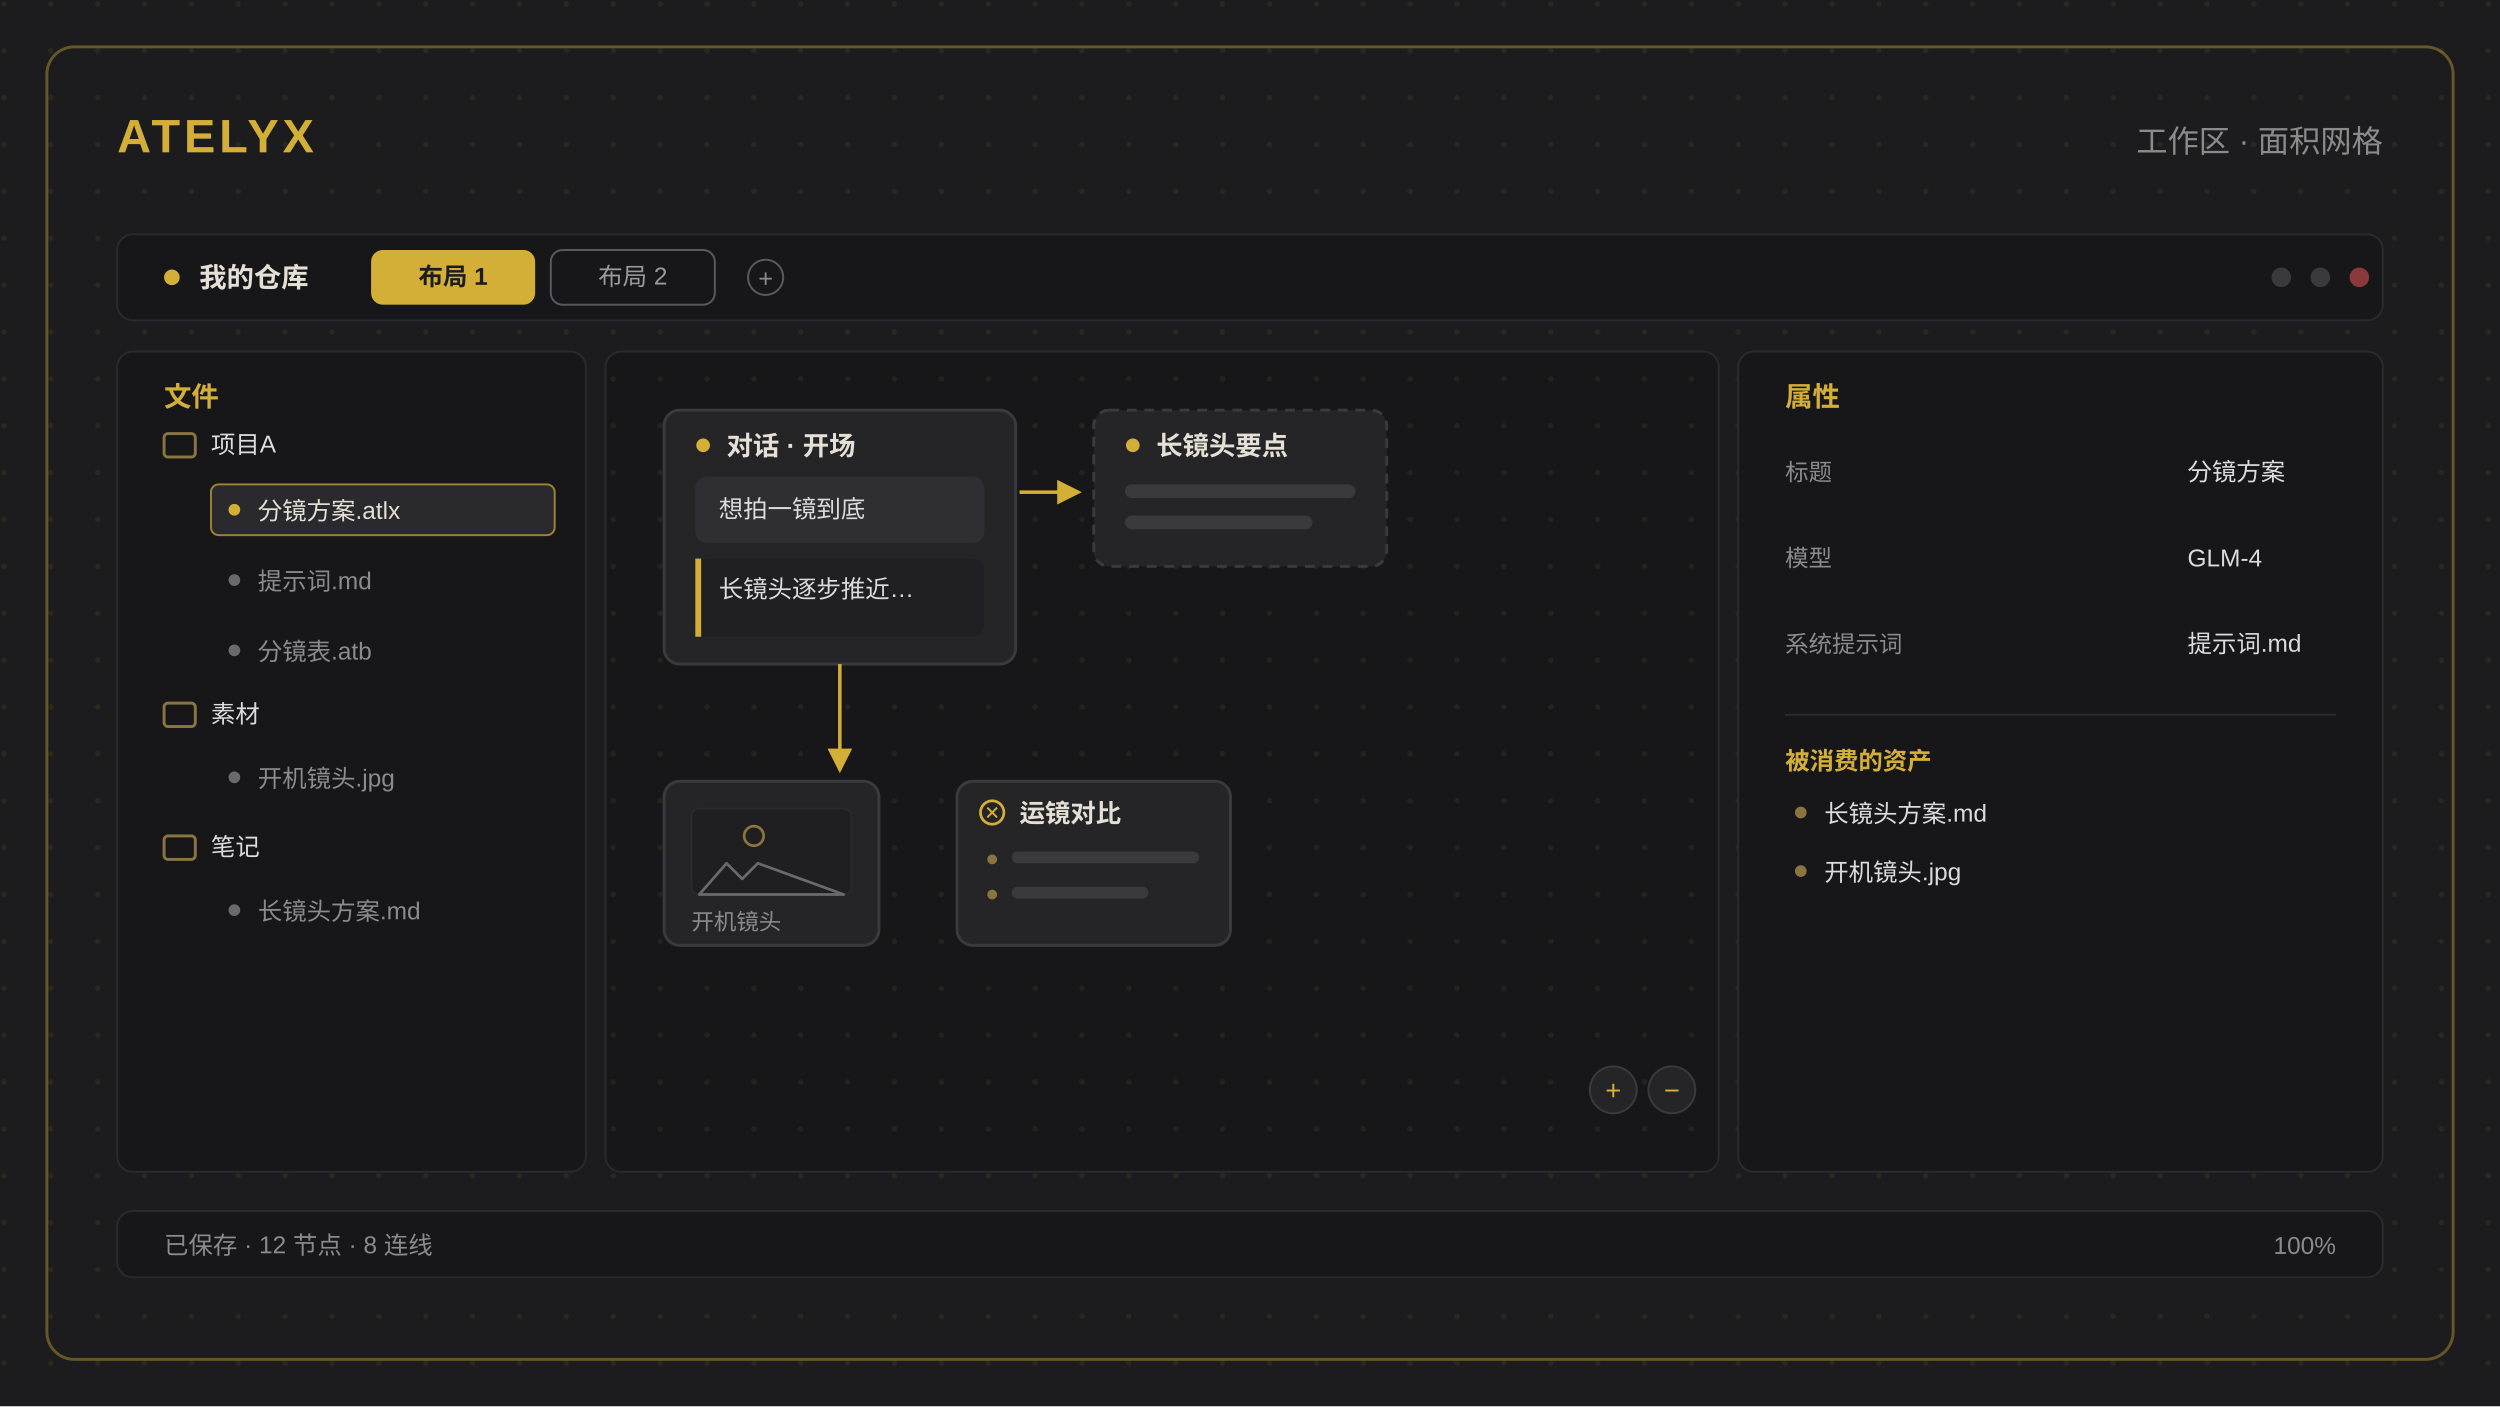
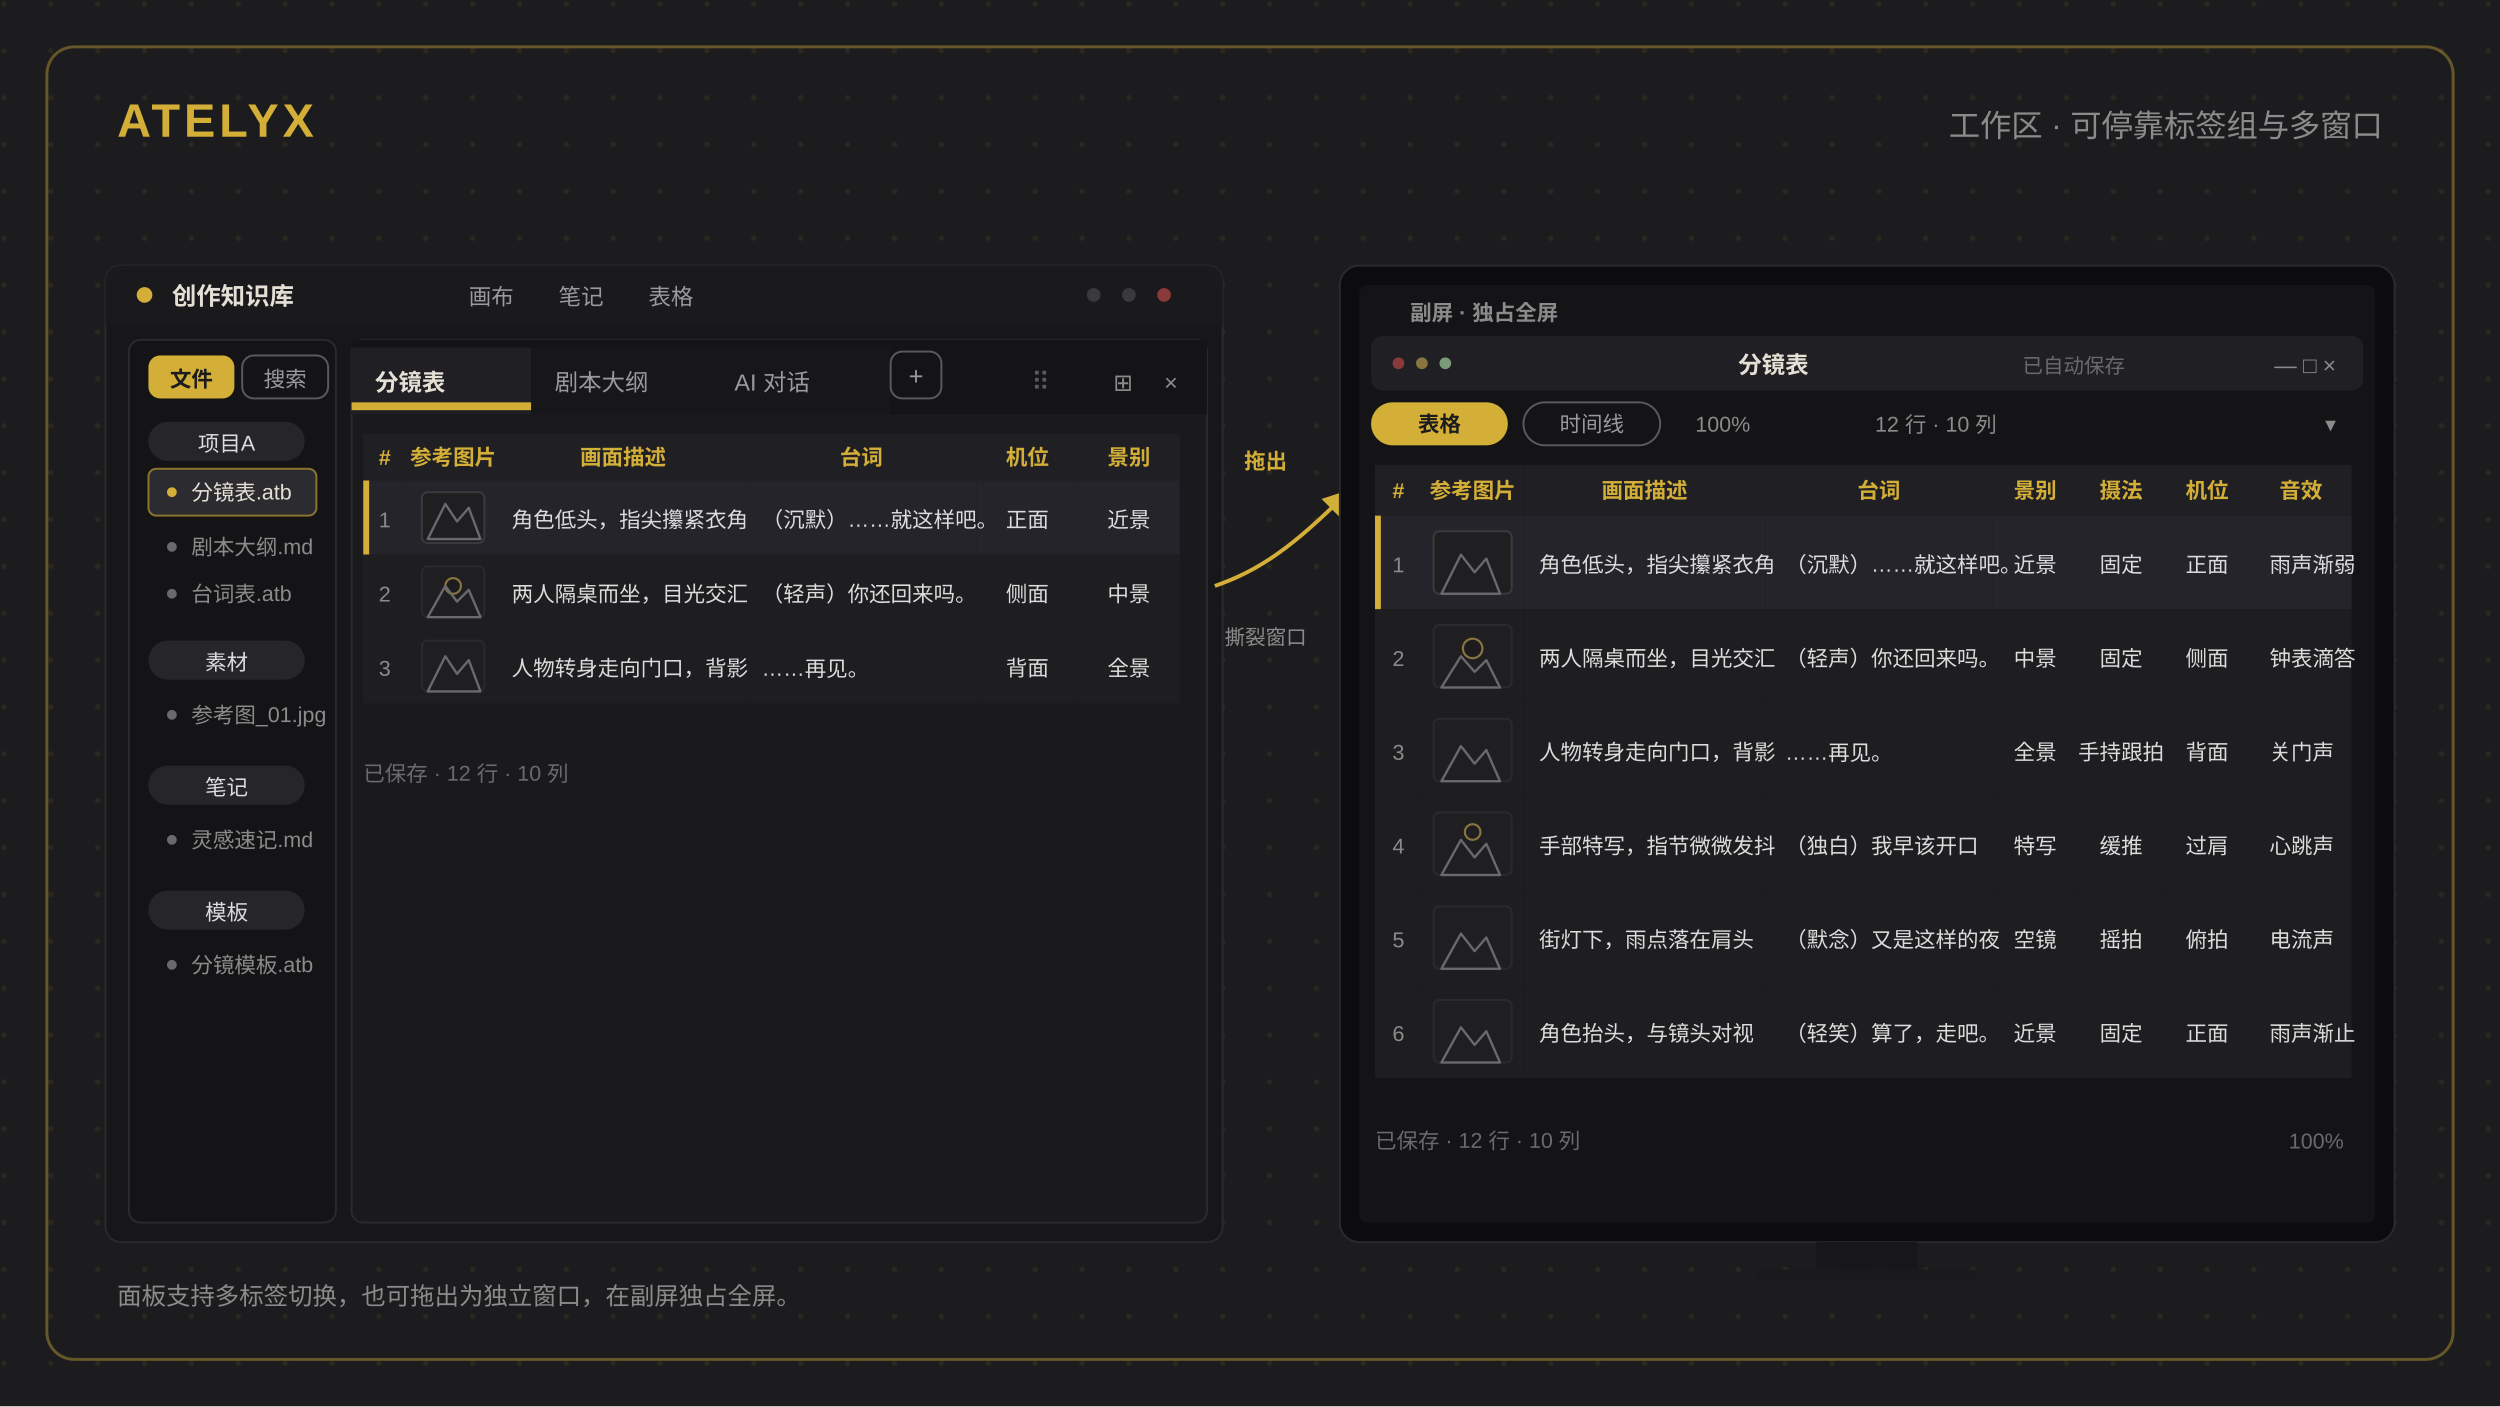
<svg xmlns="http://www.w3.org/2000/svg" width="1280" height="720" viewBox="0 0 1280 720">
  <defs>
    <pattern id="dots" width="24" height="24" patternUnits="userSpaceOnUse">
      <circle cx="2" cy="2" r="1.4" fill="#D4AF37" opacity="0.08" />
    </pattern>
    <marker id="arr" viewBox="0 0 10 10" refX="8.5" refY="5" markerWidth="7" markerHeight="7" orient="auto-start-reverse">
      <path d="M0,0 L10,5 L0,10 Z" fill="#D4AF37" />
    </marker>
  </defs>
  <rect width="1280" height="720" fill="#1C1C1E" />
  <rect width="1280" height="720" fill="url(#dots)" />
  <rect x="24" y="24" width="1232" height="672" rx="14" fill="none" stroke="#D4AF37" stroke-opacity="0.4" stroke-width="1.5" />
-   <text x="60" y="78" font-family="'Segoe UI', Arial, sans-serif" font-size="24" font-weight="700" fill="#D4AF37" letter-spacing="2">ATELYX</text>
-   <text x="1220" y="78" text-anchor="end" font-family="'Segoe UI', 'PingFang SC', Arial, sans-serif" font-size="16" fill="#8b8b8b">工作区 · 面积网格</text>
+   <text x="60" y="70" font-family="'Segoe UI', Arial, sans-serif" font-size="24" font-weight="700" fill="#D4AF37" letter-spacing="2">ATELYX</text>
+   <text x="1220" y="70" text-anchor="end" font-family="'Segoe UI', 'PingFang SC', Arial, sans-serif" font-size="16" fill="#8b8b8b">工作区 · 可停靠标签组与多窗口</text>
  <g font-family="'Segoe UI', 'PingFang SC', Arial, sans-serif">
-     <rect x="60" y="120" width="1160" height="44" rx="8" fill="#17171a" stroke="#2a2a2e" />
-     <circle cx="88" cy="142" r="4" fill="#D4AF37" />
-     <text x="102" y="147" font-size="14" font-weight="600" fill="#E5E0D5">我的仓库</text>
-     <rect x="190" y="128" width="84" height="28" rx="6" fill="#D4AF37" />
-     <text x="232" y="146" text-anchor="middle" font-size="12.5" font-weight="600" fill="#1C1C1E">布局 1</text>
-     <rect x="282" y="128" width="84" height="28" rx="6" fill="none" stroke="#5a5a5e" />
-     <text x="324" y="146" text-anchor="middle" font-size="12.5" fill="#9a9a9e">布局 2</text>
-     <circle cx="392" cy="142" r="9" fill="none" stroke="#5a5a5e" />
-     <text x="392" y="147" text-anchor="middle" font-size="13" fill="#8b8b8b">+</text>
-     <circle cx="1168" cy="142" r="5" fill="#3a3a3e" />
-     <circle cx="1188" cy="142" r="5" fill="#3a3a3e" />
-     <circle cx="1208" cy="142" r="5" fill="#8a3a3a" />
-     <rect x="60" y="180" width="240" height="420" rx="8" fill="#17171a" stroke="#2a2a2e" />
-     <text x="84" y="208" font-size="14" font-weight="600" fill="#D4AF37">文件</text>
-     <rect x="84" y="222" width="16" height="12" rx="2" fill="none" stroke="#8a7440" stroke-width="1.5" />
-     <text x="108" y="232" font-size="12.5" fill="#dcdcdc">项目A</text>
-     <rect x="108" y="248" width="176" height="26" rx="4" fill="#2a2a2e" stroke="#D4AF37" stroke-opacity="0.7" />
-     <circle cx="120" cy="261" r="3" fill="#D4AF37" />
-     <text x="132" y="266" font-size="12.5" fill="#E5E0D5">分镜方案.atlx</text>
-     <circle cx="120" cy="297" r="3" fill="#6a6a6e" />
-     <text x="132" y="302" font-size="12.5" fill="#8b8b8b">提示词.md</text>
-     <circle cx="120" cy="333" r="3" fill="#6a6a6e" />
-     <text x="132" y="338" font-size="12.5" fill="#8b8b8b">分镜表.atb</text>
-     <rect x="84" y="360" width="16" height="12" rx="2" fill="none" stroke="#8a7440" stroke-width="1.5" />
-     <text x="108" y="370" font-size="12.5" fill="#dcdcdc">素材</text>
-     <circle cx="120" cy="398" r="3" fill="#6a6a6e" />
-     <text x="132" y="403" font-size="12.5" fill="#8b8b8b">开机镜头.jpg</text>
-     <rect x="84" y="428" width="16" height="12" rx="2" fill="none" stroke="#8a7440" stroke-width="1.5" />
-     <text x="108" y="438" font-size="12.5" fill="#dcdcdc">笔记</text>
-     <circle cx="120" cy="466" r="3" fill="#6a6a6e" />
-     <text x="132" y="471" font-size="12.5" fill="#8b8b8b">长镜头方案.md</text>
-     <rect x="310" y="180" width="570" height="420" rx="8" fill="#17171a" stroke="#2a2a2e" />
-     <rect x="311" y="181" width="568" height="418" rx="7" fill="url(#dots)" />
-     <rect x="340" y="210" width="180" height="130" rx="8" fill="#252528" stroke="#3a3a3e" stroke-width="1.5" />
-     <circle cx="360" cy="228" r="3.5" fill="#D4AF37" />
-     <text x="372" y="233" font-size="13.5" font-weight="600" fill="#E5E0D5">对话 · 开场</text>
-     <rect x="356" y="244" width="148" height="34" rx="6" fill="#2f2f33" />
-     <text x="368" y="265" font-size="12.5" fill="#dcdcdc">想拍一镜到底</text>
-     <rect x="356" y="286" width="148" height="40" rx="6" fill="#202024" />
-     <rect x="356" y="286" width="3" height="40" fill="#D4AF37" />
-     <text x="368" y="306" font-size="12.5" fill="#dcdcdc">长镜头逐步推近…</text>
-     <rect x="560" y="210" width="150" height="80" rx="8" fill="#252528" stroke="#3a3a3e" stroke-width="1.5" stroke-dasharray="5 4" />
-     <circle cx="580" cy="228" r="3.5" fill="#D4AF37" />
-     <text x="592" y="233" font-size="13.5" font-weight="600" fill="#E5E0D5">长镜头要点</text>
-     <rect x="576" y="248" width="118" height="7" rx="3.5" fill="#3a3a3e" />
-     <rect x="576" y="264" width="96" height="7" rx="3.5" fill="#3a3a3e" />
-     <path d="M 522 252 C 536 252 540 252 552 252" fill="none" stroke="#D4AF37" stroke-width="1.8" marker-end="url(#arr)" />
-     <rect x="340" y="400" width="110" height="84" rx="8" fill="#252528" stroke="#3a3a3e" stroke-width="1.5" />
-     <rect x="354" y="414" width="82" height="44" rx="4" fill="#1f1f21" stroke="#2a2a2e" />
-     <circle cx="386" cy="428" r="5" fill="none" stroke="#8a7440" stroke-width="1.4" />
-     <path d="M 358 458 L 372 442 L 380 450 L 388 442 L 432 458 Z" fill="none" stroke="#6a6a6e" stroke-width="1.4" stroke-linejoin="round" />
-     <text x="354" y="476" font-size="11.5" fill="#8b8b8b">开机镜头</text>
-     <rect x="490" y="400" width="140" height="84" rx="8" fill="#252528" stroke="#3a3a3e" stroke-width="1.5" />
-     <circle cx="508" cy="416" r="6" fill="none" stroke="#D4AF37" stroke-width="1.4" />
-     <path d="M 505.5 413.5 L 510.5 418.5 M 510.5 413.5 L 505.5 418.5" stroke="#D4AF37" stroke-width="1" />
-     <text x="522" y="421" font-size="13" font-weight="600" fill="#E5E0D5">运镜对比</text>
-     <circle cx="508" cy="440" r="2.5" fill="#8a7440" />
-     <rect x="518" y="436" width="96" height="6" rx="3" fill="#3a3a3e" />
-     <circle cx="508" cy="458" r="2.5" fill="#8a7440" />
-     <rect x="518" y="454" width="70" height="6" rx="3" fill="#3a3a3e" />
-     <path d="M 430 340 L 430 394" fill="none" stroke="#D4AF37" stroke-width="1.8" marker-end="url(#arr)" />
-     <circle cx="826" cy="558" r="12" fill="#252528" stroke="#3a3a3e" />
-     <text x="826" y="563" text-anchor="middle" font-size="14" fill="#D4AF37">+</text>
-     <circle cx="856" cy="558" r="12" fill="#252528" stroke="#3a3a3e" />
-     <text x="856" y="563" text-anchor="middle" font-size="14" fill="#D4AF37">−</text>
-     <rect x="890" y="180" width="330" height="420" rx="8" fill="#17171a" stroke="#2a2a2e" />
-     <text x="914" y="208" font-size="14" font-weight="600" fill="#D4AF37">属性</text>
-     <text x="914" y="246" font-size="12" fill="#8b8b8b">标题</text>
-     <text x="1120" y="246" font-size="12.5" fill="#dcdcdc">分镜方案</text>
-     <text x="914" y="290" font-size="12" fill="#8b8b8b">模型</text>
-     <text x="1120" y="290" font-size="12.5" fill="#dcdcdc">GLM-4</text>
-     <text x="914" y="334" font-size="12" fill="#8b8b8b">系统提示词</text>
-     <text x="1120" y="334" font-size="12.5" fill="#dcdcdc">提示词.md</text>
-     <line x1="914" y1="366" x2="1196" y2="366" stroke="#2a2a2e" />
-     <text x="914" y="394" font-size="12.5" font-weight="600" fill="#D4AF37">被消费的资产</text>
-     <circle cx="922" cy="416" r="3" fill="#8a7440" />
-     <text x="934" y="421" font-size="12.5" fill="#dcdcdc">长镜头方案.md</text>
-     <circle cx="922" cy="446" r="3" fill="#8a7440" />
-     <text x="934" y="451" font-size="12.5" fill="#dcdcdc">开机镜头.jpg</text>
-     <rect x="60" y="620" width="1160" height="34" rx="8" fill="#17171a" stroke="#2a2a2e" />
-     <text x="84" y="642" font-size="12.5" fill="#8b8b8b">已保存 · 12 节点 · 8 连线</text>
-     <text x="1196" y="642" text-anchor="end" font-size="12.5" fill="#8b8b8b">100%</text>
+     <rect x="54" y="136" width="572" height="500" rx="8" fill="#17171a" stroke="#2a2a2e" />
+     <rect x="54" y="136" width="572" height="30" rx="8" fill="#1a1a1d" />
+     <rect x="54" y="158" width="572" height="8" fill="#1a1a1d" />
+     <circle cx="74" cy="151" r="4" fill="#D4AF37" />
+     <text x="88" y="156" font-size="12.5" font-weight="600" fill="#E5E0D5">创作知识库</text>
+     <text x="240" y="156" font-size="11.5" fill="#9a9a9e">画布</text>
+     <text x="286" y="156" font-size="11.5" fill="#9a9a9e">笔记</text>
+     <text x="332" y="156" font-size="11.5" fill="#9a9a9e">表格</text>
+     <circle cx="560" cy="151" r="3.5" fill="#3a3a3e" />
+     <circle cx="578" cy="151" r="3.5" fill="#3a3a3e" />
+     <circle cx="596" cy="151" r="3.5" fill="#8a3a3a" />
+     <rect x="66" y="174" width="106" height="452" rx="6" fill="#141416" stroke="#2a2a2e" />
+     <rect x="76" y="182" width="44" height="22" rx="6" fill="#D4AF37" />
+     <text x="98" y="198" text-anchor="middle" font-size="11" font-weight="600" fill="#1C1C1E">文件</text>
+     <rect x="124" y="182" width="44" height="22" rx="6" fill="none" stroke="#5a5a5e" />
+     <text x="146" y="198" text-anchor="middle" font-size="11" fill="#9a9a9e">搜索</text>
+     <rect x="76" y="216" width="80" height="20" rx="10" fill="#26262a" />
+     <text x="116" y="231" text-anchor="middle" font-size="11" fill="#dcdcdc">项目A</text>
+     <rect x="76" y="240" width="86" height="24" rx="4" fill="#2b2b30" stroke="#D4AF37" stroke-opacity="0.6" />
+     <circle cx="88" cy="252" r="2.5" fill="#D4AF37" />
+     <text x="98" y="256" font-size="11" fill="#E5E0D5">分镜表.atb</text>
+     <circle cx="88" cy="280" r="2.5" fill="#6a6a6e" />
+     <text x="98" y="284" font-size="11" fill="#8b8b8b">剧本大纲.md</text>
+     <circle cx="88" cy="304" r="2.5" fill="#6a6a6e" />
+     <text x="98" y="308" font-size="11" fill="#8b8b8b">台词表.atb</text>
+     <rect x="76" y="328" width="80" height="20" rx="10" fill="#26262a" />
+     <text x="116" y="343" text-anchor="middle" font-size="11" fill="#dcdcdc">素材</text>
+     <circle cx="88" cy="366" r="2.5" fill="#6a6a6e" />
+     <text x="98" y="370" font-size="11" fill="#8b8b8b">参考图_01.jpg</text>
+     <rect x="76" y="392" width="80" height="20" rx="10" fill="#26262a" />
+     <text x="116" y="407" text-anchor="middle" font-size="11" fill="#dcdcdc">笔记</text>
+     <circle cx="88" cy="430" r="2.5" fill="#6a6a6e" />
+     <text x="98" y="434" font-size="11" fill="#8b8b8b">灵感速记.md</text>
+     <rect x="76" y="456" width="80" height="20" rx="10" fill="#26262a" />
+     <text x="116" y="471" text-anchor="middle" font-size="11" fill="#dcdcdc">模板</text>
+     <circle cx="88" cy="494" r="2.5" fill="#6a6a6e" />
+     <text x="98" y="498" font-size="11" fill="#8b8b8b">分镜模板.atb</text>
+     <rect x="180" y="174" width="438" height="452" rx="6" fill="#1a1a1d" stroke="#2a2a2e" />
+     <rect x="180" y="174" width="438" height="38" fill="#141416" />
+     <rect x="180" y="178" width="92" height="34" fill="#202024" />
+     <text x="192" y="200" font-size="12" font-weight="600" fill="#E5E0D5">分镜表</text>
+     <rect x="180" y="206" width="92" height="4" fill="#D4AF37" />
+     <rect x="272" y="178" width="92" height="34" fill="#17171a" />
+     <text x="284" y="200" font-size="12" fill="#9a9a9e">剧本大纲</text>
+     <rect x="364" y="178" width="92" height="34" fill="#17171a" />
+     <text x="376" y="200" font-size="12" fill="#9a9a9e">AI 对话</text>
+     <rect x="456" y="180" width="26" height="24" rx="6" fill="none" stroke="#5a5a5e" />
+     <text x="469" y="197" text-anchor="middle" font-size="13" fill="#9a9a9e">+</text>
+     <text x="528" y="200" font-size="13" fill="#5a5a5e">⠿</text>
+     <text x="570" y="200" font-size="12" fill="#8b8b8b">⊞</text>
+     <text x="596" y="200" font-size="12" fill="#8b8b8b">×</text>
+     <g font-size="11">
+       <rect x="186" y="222" width="22" height="24" fill="#202024" />
+       <rect x="208" y="222" width="48" height="24" fill="#202024" />
+       <rect x="256" y="222" width="126" height="24" fill="#202024" />
+       <rect x="382" y="222" width="118" height="24" fill="#202024" />
+       <rect x="500" y="222" width="52" height="24" fill="#202024" />
+       <rect x="552" y="222" width="52" height="24" fill="#202024" />
+       <text x="197" y="238" text-anchor="middle" font-weight="600" fill="#D4AF37">#</text>
+       <text x="232" y="238" text-anchor="middle" font-weight="600" fill="#D4AF37">参考图片</text>
+       <text x="319" y="238" text-anchor="middle" font-weight="600" fill="#D4AF37">画面描述</text>
+       <text x="441" y="238" text-anchor="middle" font-weight="600" fill="#D4AF37">台词</text>
+       <text x="526" y="238" text-anchor="middle" font-weight="600" fill="#D4AF37">机位</text>
+       <text x="578" y="238" text-anchor="middle" font-weight="600" fill="#D4AF37">景别</text>
+     </g>
+     <g font-size="11">
+       <rect x="186" y="246" width="22" height="38" fill="#24242a" />
+       <rect x="208" y="246" width="48" height="38" fill="#24242a" />
+       <rect x="256" y="246" width="126" height="38" fill="#24242a" />
+       <rect x="382" y="246" width="118" height="38" fill="#24242a" />
+       <rect x="500" y="246" width="52" height="38" fill="#24242a" />
+       <rect x="552" y="246" width="52" height="38" fill="#24242a" />
+       <rect x="186" y="246" width="3" height="38" fill="#D4AF37" />
+       <rect x="216" y="252" width="32" height="26" rx="3" fill="#1f1f21" stroke="#3a3a3e" />
+       <path d="M 219 276 L 228 258 L 234 267 L 240 260 L 246 276 Z" fill="none" stroke="#6a6a6e" stroke-width="1.2" stroke-linejoin="round" />
+       <text x="197" y="270" text-anchor="middle" fill="#8b8b8b">1</text>
+       <text x="262" y="270" fill="#dcdcdc">角色低头，指尖攥紧衣角</text>
+       <text x="390" y="270" fill="#dcdcdc">（沉默）……就这样吧。</text>
+       <text x="526" y="270" text-anchor="middle" fill="#dcdcdc">正面</text>
+       <text x="578" y="270" text-anchor="middle" fill="#dcdcdc">近景</text>
+     </g>
+     <g font-size="11">
+       <rect x="186" y="284" width="22" height="38" fill="#1e1e21" />
+       <rect x="208" y="284" width="48" height="38" fill="#1e1e21" />
+       <rect x="256" y="284" width="126" height="38" fill="#1e1e21" />
+       <rect x="382" y="284" width="118" height="38" fill="#1e1e21" />
+       <rect x="500" y="284" width="52" height="38" fill="#1e1e21" />
+       <rect x="552" y="284" width="52" height="38" fill="#1e1e21" />
+       <rect x="216" y="290" width="32" height="26" rx="3" fill="#1f1f21" stroke="#2a2a2e" />
+       <circle cx="232" cy="300" r="4" fill="#1c1c1e" stroke="#8a7440" stroke-width="1.1" />
+       <path d="M 219 316 L 228 300 L 234 308 L 240 302 L 246 316 Z" fill="none" stroke="#6a6a6e" stroke-width="1.2" stroke-linejoin="round" />
+       <text x="197" y="308" text-anchor="middle" fill="#8b8b8b">2</text>
+       <text x="262" y="308" fill="#dcdcdc">两人隔桌而坐，目光交汇</text>
+       <text x="390" y="308" fill="#dcdcdc">（轻声）你还回来吗。</text>
+       <text x="526" y="308" text-anchor="middle" fill="#dcdcdc">侧面</text>
+       <text x="578" y="308" text-anchor="middle" fill="#dcdcdc">中景</text>
+     </g>
+     <g font-size="11">
+       <rect x="186" y="322" width="22" height="38" fill="#1e1e21" />
+       <rect x="208" y="322" width="48" height="38" fill="#1e1e21" />
+       <rect x="256" y="322" width="126" height="38" fill="#1e1e21" />
+       <rect x="382" y="322" width="118" height="38" fill="#1e1e21" />
+       <rect x="500" y="322" width="52" height="38" fill="#1e1e21" />
+       <rect x="552" y="322" width="52" height="38" fill="#1e1e21" />
+       <rect x="216" y="328" width="32" height="26" rx="3" fill="#1f1f21" stroke="#2a2a2e" />
+       <path d="M 219 354 L 228 336 L 234 345 L 240 338 L 246 354 Z" fill="none" stroke="#6a6a6e" stroke-width="1.2" stroke-linejoin="round" />
+       <text x="197" y="346" text-anchor="middle" fill="#8b8b8b">3</text>
+       <text x="262" y="346" fill="#dcdcdc">人物转身走向门口，背影</text>
+       <text x="390" y="346" fill="#dcdcdc">……再见。</text>
+       <text x="526" y="346" text-anchor="middle" fill="#dcdcdc">背面</text>
+       <text x="578" y="346" text-anchor="middle" fill="#dcdcdc">全景</text>
+     </g>
+     <text x="186" y="400" font-size="11" fill="#6a6a6e">已保存 · 12 行 · 10 列</text>
+     <path d="M 622 300 C 645 292 662 280 690 252" fill="none" stroke="#D4AF37" stroke-width="2" marker-end="url(#arr)" />
+     <text x="648" y="240" text-anchor="middle" font-size="11" font-weight="600" fill="#D4AF37">拖出</text>
+     <text x="648" y="330" text-anchor="middle" font-size="10.5" fill="#8b8b8b">撕裂窗口</text>
+     <rect x="686" y="136" width="540" height="500" rx="10" fill="#0c0c0e" stroke="#2a2a2e" />
+     <rect x="696" y="146" width="520" height="480" rx="4" fill="#141416" />
+     <rect x="930" y="636" width="52" height="14" fill="#17171a" />
+     <rect x="900" y="650" width="112" height="5" rx="2" fill="#1a1a1d" />
+     <text x="722" y="164" font-size="11" font-weight="600" fill="#8b8b8b">副屏 · 独占全屏</text>
+     <rect x="702" y="172" width="508" height="28" rx="6" fill="#202024" />
+     <circle cx="716" cy="186" r="3" fill="#8a3a3a" />
+     <circle cx="728" cy="186" r="3" fill="#8a7440" />
+     <circle cx="740" cy="186" r="3" fill="#7a9a7a" />
+     <text x="908" y="191" text-anchor="middle" font-size="12" font-weight="600" fill="#E5E0D5">分镜表</text>
+     <text x="1196" y="191" text-anchor="end" font-size="11.5" fill="#8b8b8b">—  □  ×</text>
+     <text x="1088" y="191" text-anchor="end" font-size="10.5" fill="#6a6a6e">已自动保存</text>
+     <rect x="702" y="206" width="70" height="22" rx="11" fill="#D4AF37" />
+     <text x="737" y="221" text-anchor="middle" font-size="11" font-weight="600" fill="#1C1C1E">表格</text>
+     <rect x="780" y="206" width="70" height="22" rx="11" fill="none" stroke="#5a5a5e" />
+     <text x="815" y="221" text-anchor="middle" font-size="11" fill="#9a9a9e">时间线</text>
+     <text x="868" y="221" font-size="11" fill="#8b8b8b">100%</text>
+     <text x="960" y="221" font-size="11" fill="#8b8b8b">12 行 · 10 列</text>
+     <text x="1196" y="221" text-anchor="end" font-size="11" fill="#8b8b8b">▾</text>
+     <g font-size="11">
+       <rect x="704" y="238" width="24" height="26" fill="#202024" />
+       <rect x="728" y="238" width="52" height="26" fill="#202024" />
+       <rect x="780" y="238" width="124" height="26" fill="#202024" />
+       <rect x="904" y="238" width="116" height="26" fill="#202024" />
+       <rect x="1020" y="238" width="44" height="26" fill="#202024" />
+       <rect x="1064" y="238" width="44" height="26" fill="#202024" />
+       <rect x="1108" y="238" width="44" height="26" fill="#202024" />
+       <rect x="1152" y="238" width="52" height="26" fill="#202024" />
+       <text x="716" y="255" text-anchor="middle" font-weight="600" fill="#D4AF37">#</text>
+       <text x="754" y="255" text-anchor="middle" font-weight="600" fill="#D4AF37">参考图片</text>
+       <text x="842" y="255" text-anchor="middle" font-weight="600" fill="#D4AF37">画面描述</text>
+       <text x="962" y="255" text-anchor="middle" font-weight="600" fill="#D4AF37">台词</text>
+       <text x="1042" y="255" text-anchor="middle" font-weight="600" fill="#D4AF37">景别</text>
+       <text x="1086" y="255" text-anchor="middle" font-weight="600" fill="#D4AF37">摄法</text>
+       <text x="1130" y="255" text-anchor="middle" font-weight="600" fill="#D4AF37">机位</text>
+       <text x="1178" y="255" text-anchor="middle" font-weight="600" fill="#D4AF37">音效</text>
+     </g>
+     <g font-size="11">
+       <rect x="704" y="264" width="24" height="48" fill="#24242a" />
+       <rect x="728" y="264" width="52" height="48" fill="#24242a" />
+       <rect x="780" y="264" width="124" height="48" fill="#24242a" />
+       <rect x="904" y="264" width="116" height="48" fill="#24242a" />
+       <rect x="1020" y="264" width="44" height="48" fill="#24242a" />
+       <rect x="1064" y="264" width="44" height="48" fill="#24242a" />
+       <rect x="1108" y="264" width="44" height="48" fill="#24242a" />
+       <rect x="1152" y="264" width="52" height="48" fill="#24242a" />
+       <rect x="704" y="264" width="3" height="48" fill="#D4AF37" />
+       <rect x="734" y="272" width="40" height="32" rx="3" fill="#1f1f21" stroke="#3a3a3e" />
+       <path d="M 738 304 L 748 284 L 755 293 L 761 286 L 768 304 Z" fill="none" stroke="#6a6a6e" stroke-width="1.2" stroke-linejoin="round" />
+       <text x="716" y="293" text-anchor="middle" fill="#8b8b8b">1</text>
+       <text x="788" y="293" fill="#dcdcdc">角色低头，指尖攥紧衣角</text>
+       <text x="914" y="293" fill="#dcdcdc">（沉默）……就这样吧。</text>
+       <text x="1042" y="293" text-anchor="middle" fill="#dcdcdc">近景</text>
+       <text x="1086" y="293" text-anchor="middle" fill="#dcdcdc">固定</text>
+       <text x="1130" y="293" text-anchor="middle" fill="#dcdcdc">正面</text>
+       <text x="1162" y="293" fill="#dcdcdc">雨声渐弱</text>
+     </g>
+     <g font-size="11">
+       <rect x="704" y="312" width="24" height="48" fill="#1e1e21" />
+       <rect x="728" y="312" width="52" height="48" fill="#1e1e21" />
+       <rect x="780" y="312" width="124" height="48" fill="#1e1e21" />
+       <rect x="904" y="312" width="116" height="48" fill="#1e1e21" />
+       <rect x="1020" y="312" width="44" height="48" fill="#1e1e21" />
+       <rect x="1064" y="312" width="44" height="48" fill="#1e1e21" />
+       <rect x="1108" y="312" width="44" height="48" fill="#1e1e21" />
+       <rect x="1152" y="312" width="52" height="48" fill="#1e1e21" />
+       <rect x="734" y="320" width="40" height="32" rx="3" fill="#1f1f21" stroke="#2a2a2e" />
+       <circle cx="754" cy="332" r="5" fill="#1c1c1e" stroke="#8a7440" stroke-width="1.1" />
+       <path d="M 738 352 L 748 336 L 755 344 L 761 338 L 768 352 Z" fill="none" stroke="#6a6a6e" stroke-width="1.2" stroke-linejoin="round" />
+       <text x="716" y="341" text-anchor="middle" fill="#8b8b8b">2</text>
+       <text x="788" y="341" fill="#dcdcdc">两人隔桌而坐，目光交汇</text>
+       <text x="914" y="341" fill="#dcdcdc">（轻声）你还回来吗。</text>
+       <text x="1042" y="341" text-anchor="middle" fill="#dcdcdc">中景</text>
+       <text x="1086" y="341" text-anchor="middle" fill="#dcdcdc">固定</text>
+       <text x="1130" y="341" text-anchor="middle" fill="#dcdcdc">侧面</text>
+       <text x="1162" y="341" fill="#dcdcdc">钟表滴答</text>
+     </g>
+     <g font-size="11">
+       <rect x="704" y="360" width="24" height="48" fill="#1e1e21" />
+       <rect x="728" y="360" width="52" height="48" fill="#1e1e21" />
+       <rect x="780" y="360" width="124" height="48" fill="#1e1e21" />
+       <rect x="904" y="360" width="116" height="48" fill="#1e1e21" />
+       <rect x="1020" y="360" width="44" height="48" fill="#1e1e21" />
+       <rect x="1064" y="360" width="44" height="48" fill="#1e1e21" />
+       <rect x="1108" y="360" width="44" height="48" fill="#1e1e21" />
+       <rect x="1152" y="360" width="52" height="48" fill="#1e1e21" />
+       <rect x="734" y="368" width="40" height="32" rx="3" fill="#1f1f21" stroke="#2a2a2e" />
+       <path d="M 738 400 L 748 382 L 755 391 L 761 384 L 768 400 Z" fill="none" stroke="#6a6a6e" stroke-width="1.2" stroke-linejoin="round" />
+       <text x="716" y="389" text-anchor="middle" fill="#8b8b8b">3</text>
+       <text x="788" y="389" fill="#dcdcdc">人物转身走向门口，背影</text>
+       <text x="914" y="389" fill="#dcdcdc">……再见。</text>
+       <text x="1042" y="389" text-anchor="middle" fill="#dcdcdc">全景</text>
+       <text x="1086" y="389" text-anchor="middle" fill="#dcdcdc">手持跟拍</text>
+       <text x="1130" y="389" text-anchor="middle" fill="#dcdcdc">背面</text>
+       <text x="1162" y="389" fill="#dcdcdc">关门声</text>
+     </g>
+     <g font-size="11">
+       <rect x="704" y="408" width="24" height="48" fill="#1e1e21" />
+       <rect x="728" y="408" width="52" height="48" fill="#1e1e21" />
+       <rect x="780" y="408" width="124" height="48" fill="#1e1e21" />
+       <rect x="904" y="408" width="116" height="48" fill="#1e1e21" />
+       <rect x="1020" y="408" width="44" height="48" fill="#1e1e21" />
+       <rect x="1064" y="408" width="44" height="48" fill="#1e1e21" />
+       <rect x="1108" y="408" width="44" height="48" fill="#1e1e21" />
+       <rect x="1152" y="408" width="52" height="48" fill="#1e1e21" />
+       <rect x="734" y="416" width="40" height="32" rx="3" fill="#1f1f21" stroke="#2a2a2e" />
+       <circle cx="754" cy="426" r="4" fill="none" stroke="#8a7440" stroke-width="1.1" />
+       <path d="M 738 448 L 748 430 L 755 439 L 761 432 L 768 448 Z" fill="none" stroke="#6a6a6e" stroke-width="1.2" stroke-linejoin="round" />
+       <text x="716" y="437" text-anchor="middle" fill="#8b8b8b">4</text>
+       <text x="788" y="437" fill="#dcdcdc">手部特写，指节微微发抖</text>
+       <text x="914" y="437" fill="#dcdcdc">（独白）我早该开口</text>
+       <text x="1042" y="437" text-anchor="middle" fill="#dcdcdc">特写</text>
+       <text x="1086" y="437" text-anchor="middle" fill="#dcdcdc">缓推</text>
+       <text x="1130" y="437" text-anchor="middle" fill="#dcdcdc">过肩</text>
+       <text x="1162" y="437" fill="#dcdcdc">心跳声</text>
+     </g>
+     <g font-size="11">
+       <rect x="704" y="456" width="24" height="48" fill="#1e1e21" />
+       <rect x="728" y="456" width="52" height="48" fill="#1e1e21" />
+       <rect x="780" y="456" width="124" height="48" fill="#1e1e21" />
+       <rect x="904" y="456" width="116" height="48" fill="#1e1e21" />
+       <rect x="1020" y="456" width="44" height="48" fill="#1e1e21" />
+       <rect x="1064" y="456" width="44" height="48" fill="#1e1e21" />
+       <rect x="1108" y="456" width="44" height="48" fill="#1e1e21" />
+       <rect x="1152" y="456" width="52" height="48" fill="#1e1e21" />
+       <rect x="734" y="464" width="40" height="32" rx="3" fill="#1f1f21" stroke="#2a2a2e" />
+       <path d="M 738 496 L 748 478 L 755 487 L 761 480 L 768 496 Z" fill="none" stroke="#6a6a6e" stroke-width="1.2" stroke-linejoin="round" />
+       <text x="716" y="485" text-anchor="middle" fill="#8b8b8b">5</text>
+       <text x="788" y="485" fill="#dcdcdc">街灯下，雨点落在肩头</text>
+       <text x="914" y="485" fill="#dcdcdc">（默念）又是这样的夜</text>
+       <text x="1042" y="485" text-anchor="middle" fill="#dcdcdc">空镜</text>
+       <text x="1086" y="485" text-anchor="middle" fill="#dcdcdc">摇拍</text>
+       <text x="1130" y="485" text-anchor="middle" fill="#dcdcdc">俯拍</text>
+       <text x="1162" y="485" fill="#dcdcdc">电流声</text>
+     </g>
+     <g font-size="11">
+       <rect x="704" y="504" width="24" height="48" fill="#1e1e21" />
+       <rect x="728" y="504" width="52" height="48" fill="#1e1e21" />
+       <rect x="780" y="504" width="124" height="48" fill="#1e1e21" />
+       <rect x="904" y="504" width="116" height="48" fill="#1e1e21" />
+       <rect x="1020" y="504" width="44" height="48" fill="#1e1e21" />
+       <rect x="1064" y="504" width="44" height="48" fill="#1e1e21" />
+       <rect x="1108" y="504" width="44" height="48" fill="#1e1e21" />
+       <rect x="1152" y="504" width="52" height="48" fill="#1e1e21" />
+       <rect x="734" y="512" width="40" height="32" rx="3" fill="#1f1f21" stroke="#2a2a2e" />
+       <path d="M 738 544 L 748 526 L 755 535 L 761 528 L 768 544 Z" fill="none" stroke="#6a6a6e" stroke-width="1.2" stroke-linejoin="round" />
+       <text x="716" y="533" text-anchor="middle" fill="#8b8b8b">6</text>
+       <text x="788" y="533" fill="#dcdcdc">角色抬头，与镜头对视</text>
+       <text x="914" y="533" fill="#dcdcdc">（轻笑）算了，走吧。</text>
+       <text x="1042" y="533" text-anchor="middle" fill="#dcdcdc">近景</text>
+       <text x="1086" y="533" text-anchor="middle" fill="#dcdcdc">固定</text>
+       <text x="1130" y="533" text-anchor="middle" fill="#dcdcdc">正面</text>
+       <text x="1162" y="533" fill="#dcdcdc">雨声渐止</text>
+     </g>
+     <text x="704" y="588" font-size="11" fill="#6a6a6e">已保存 · 12 行 · 10 列</text>
+     <text x="1200" y="588" text-anchor="end" font-size="11" fill="#6a6a6e">100%</text>
+     <text x="60" y="668" font-size="12.5" fill="#8b8b8b">面板支持多标签切换，也可拖出为独立窗口，在副屏独占全屏。</text>
  </g>
</svg>
